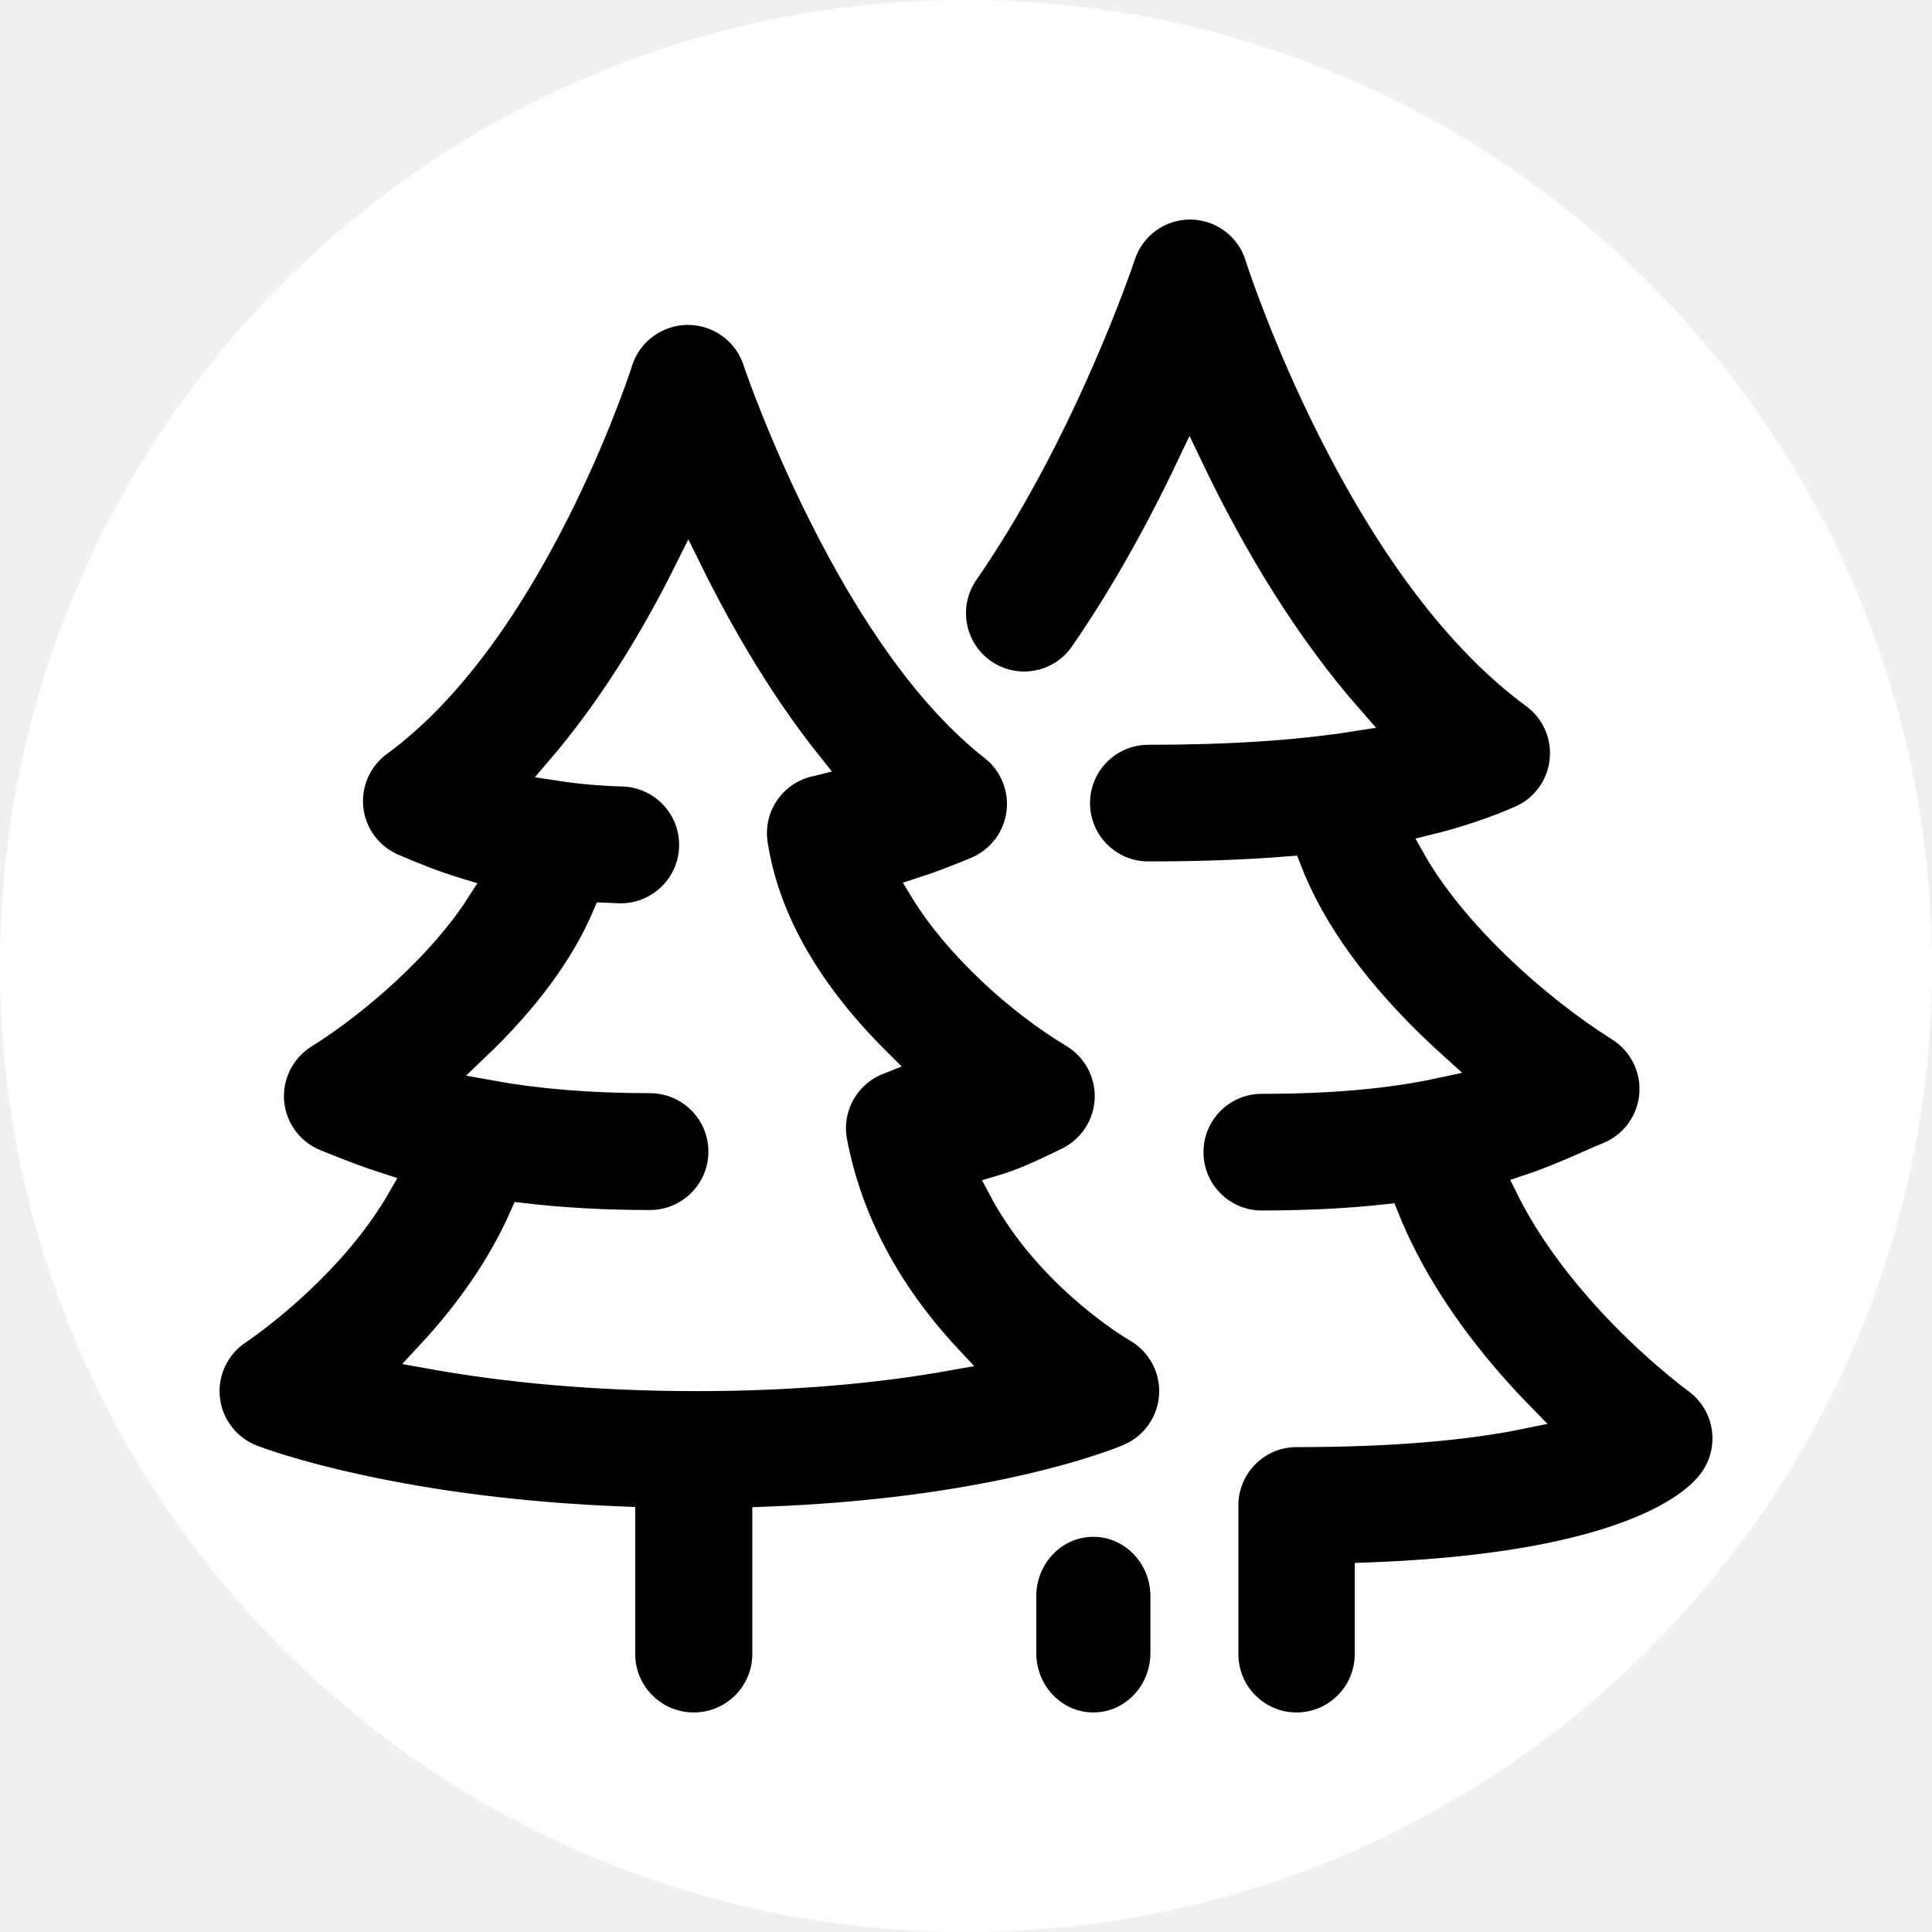
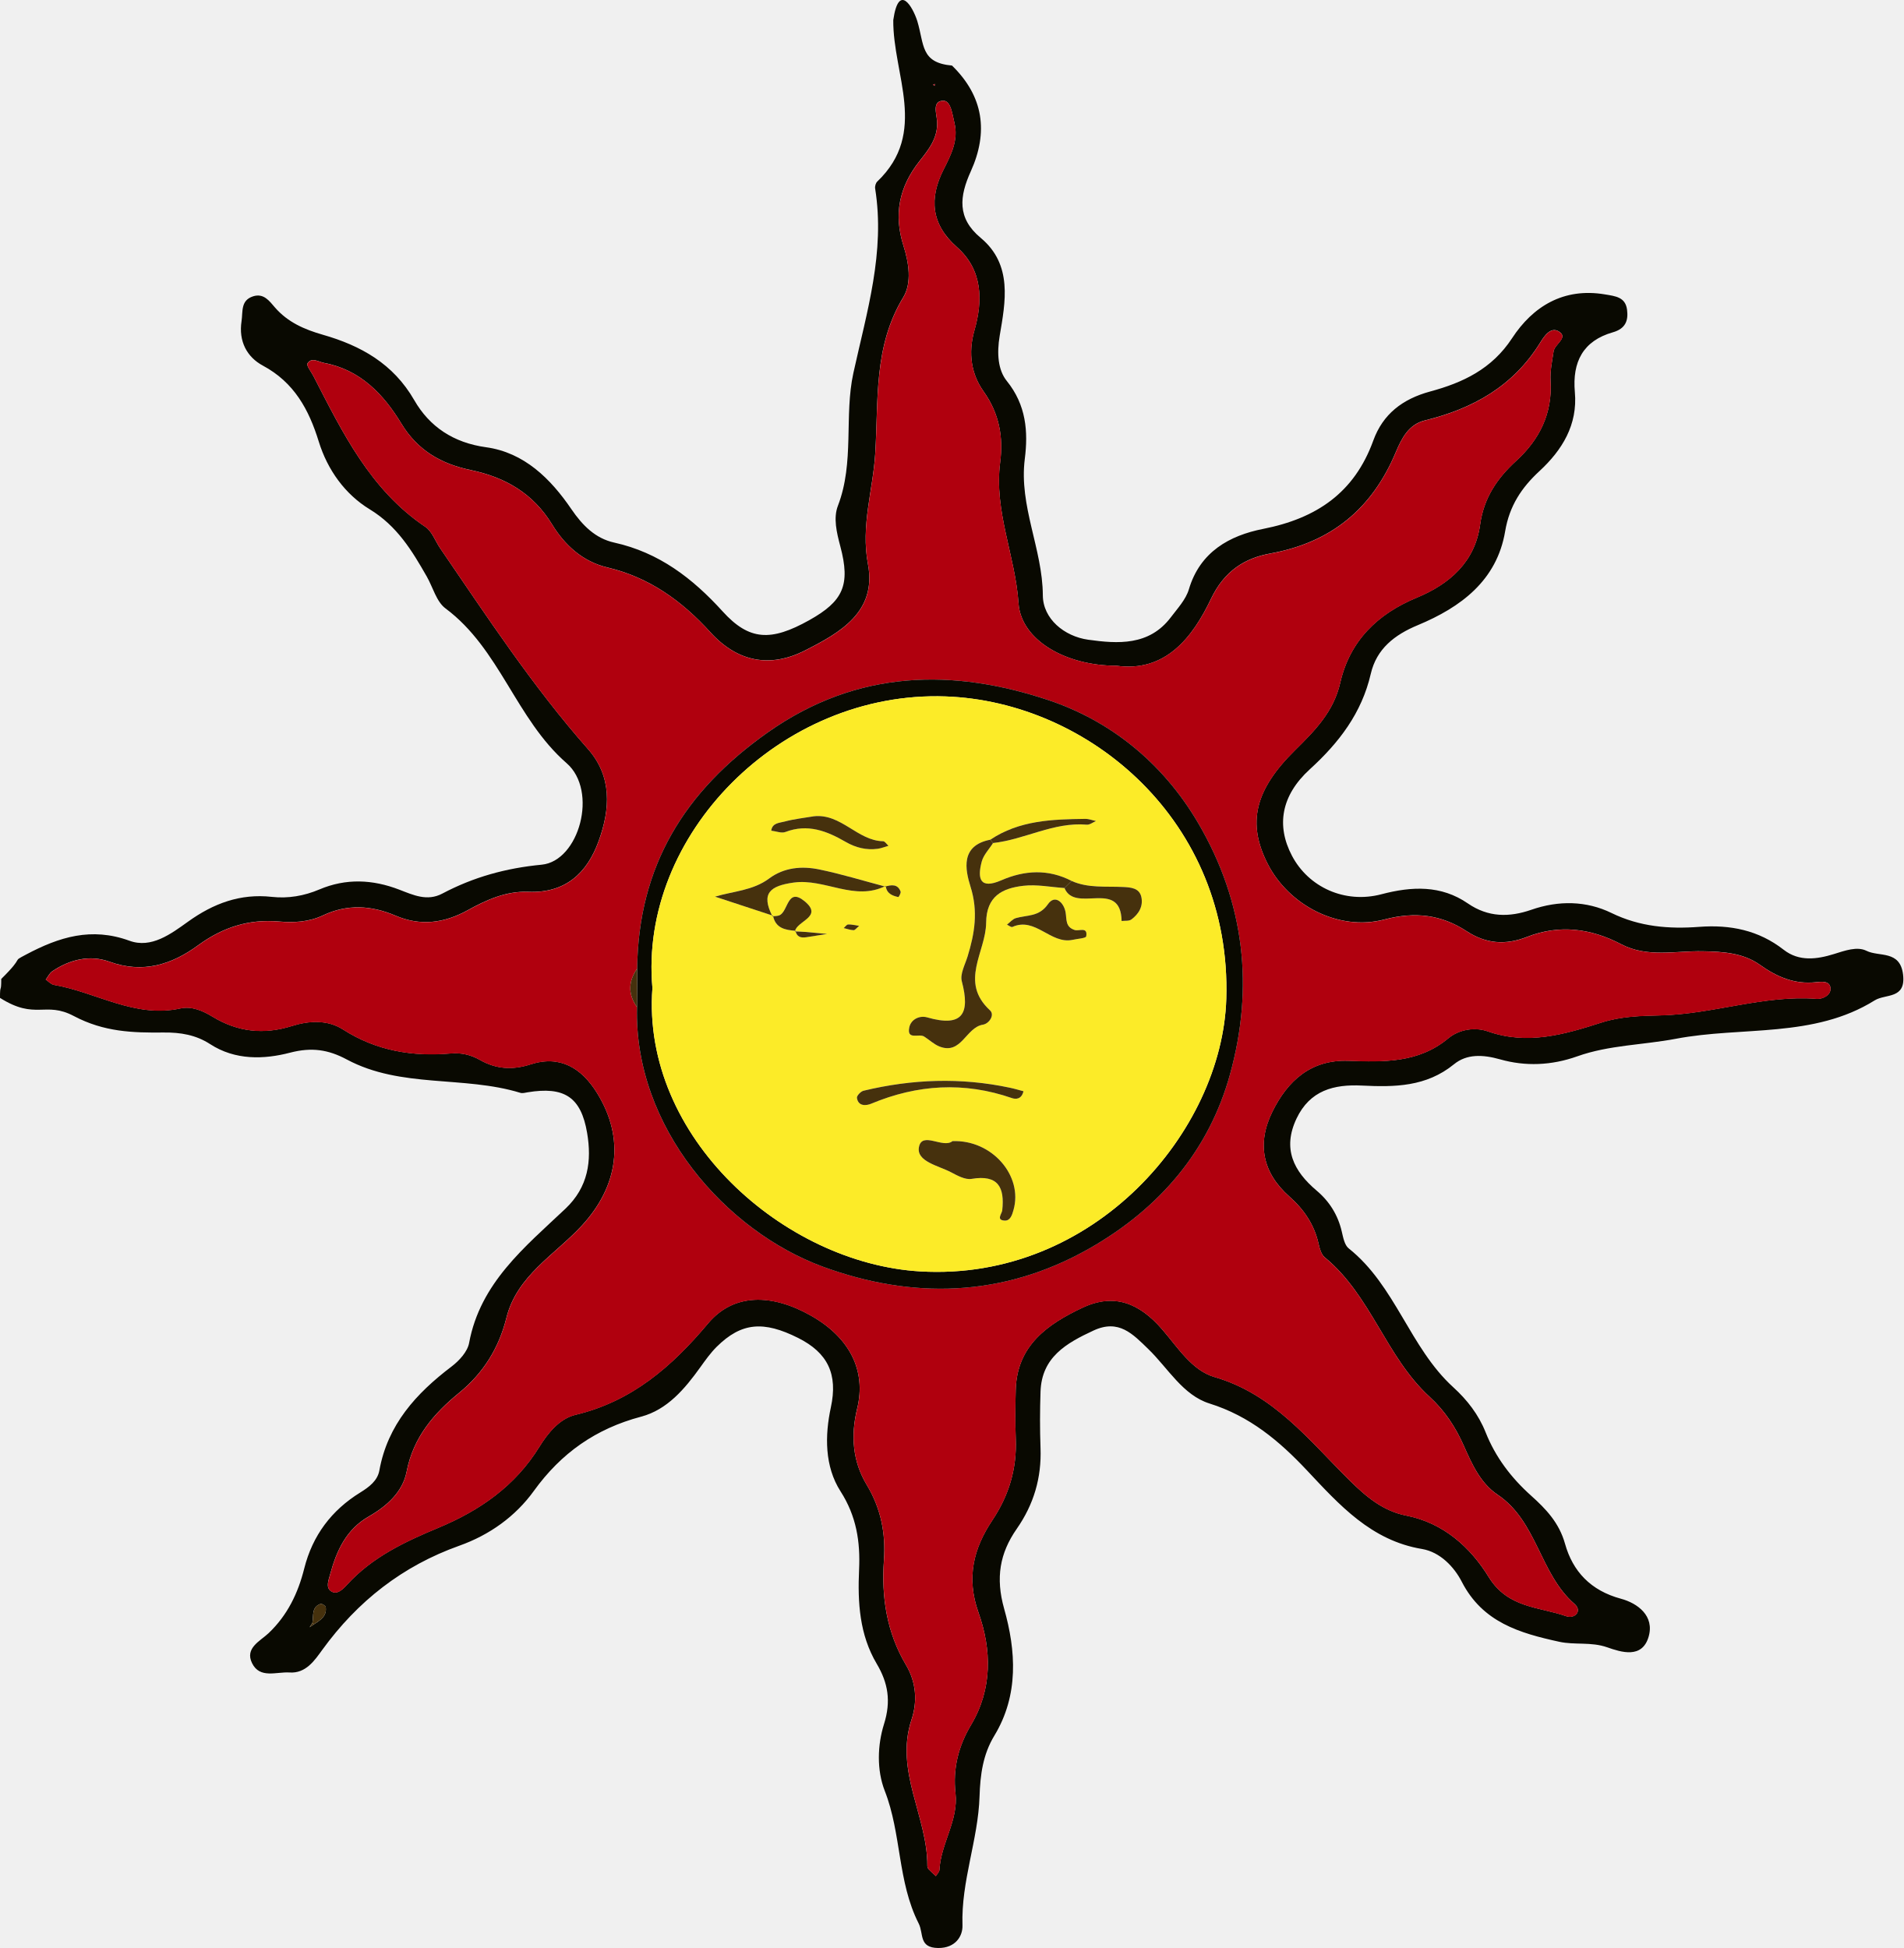
- <svg xmlns="http://www.w3.org/2000/svg" width="220px" height="220px" viewBox="0 0 220 220" version="1.1">
-   <style>
-         path {
-             fill: #000;
-         }
- 
-         @media (prefers-color-scheme: light) {
-             path {
-                 fill: #000;
-             }
-         }
- 
- 
-         @media (prefers-color-scheme: dark) {
-             path {
-                 fill: #f1f1f1 !important;
-             }
- 
-             #forest-black,
-             #Oval {
-                 fill: #222 !important;
-                 stroke: #222 !important;
-             }
-         }
- 
-     </style>
-   <g id="Page-1" stroke="none" stroke-width="1" fill="none" fill-rule="evenodd">
-     <g id="forest-black" transform="translate(25, 25)" stroke="#FFFFFF">
-       <circle id="Oval" stroke-width="50" fill="#FFFFFF" cx="85" cy="85" r="85" />
-       <path d="M99.5,148.5 C103.933,148.5 107.5,152.221 107.5,156.78 L107.5,163.22 C107.5,167.779 103.933,171.5 99.5,171.5 C95.067,171.5 91.5,167.779 91.5,163.22 L91.5,156.78 C91.5,152.221 95.067,148.5 99.5,148.5 Z" id="Path" stroke-width="3" fill-rule="nonzero" />
-       <path d="M62.167,148.071 L62.167,163.347 C62.167,167.851 58.51,171.5 54,171.5 C49.49,171.5 45.833,167.851 45.833,163.347 L45.833,148.048 C34.403,147.594 24.275,146.259 15.523,144.333 C12.272,143.618 9.426,142.866 6.993,142.118 C5.453,141.645 4.343,141.257 3.687,141 C0.842,139.887 -1.142,137.282 -1.457,134.248 C-1.771,131.213 -0.361,128.258 2.192,126.589 C2.256,126.548 2.452,126.413 2.697,126.24 C3.102,125.952 3.562,125.614 4.069,125.228 C5.51,124.129 7.034,122.862 8.572,121.447 C12.432,117.897 15.708,114.047 18.025,110.012 C16.068,109.384 14.369,108.744 11.969,107.781 C11.425,107.563 11.261,107.498 11.025,107.406 C8.15,106.283 6.155,103.638 5.869,100.569 C5.582,97.5 7.054,94.532 9.67,92.901 C15.826,89.04 23.102,82.561 27.027,76.435 C24.581,75.688 22.545,74.895 19.778,73.709 C17.085,72.555 15.218,70.048 14.886,67.141 C14.553,64.234 15.808,61.372 18.171,59.642 C25.806,54.055 32.582,44.759 38.374,33.266 C40.42,29.208 42.197,25.156 43.697,21.301 C44.606,18.966 45.263,17.09 45.542,16.206 C46.606,12.83 49.732,10.524 53.286,10.5 C53.309,10.5 53.309,10.5 53.332,10.5 C56.856,10.5 59.983,12.754 61.087,16.093 C61.386,16.993 62.079,18.904 63.023,21.279 C64.581,25.199 66.398,29.316 68.457,33.438 C74.287,45.106 80.884,54.525 88.044,60.138 C90.326,61.928 91.485,64.792 91.09,67.662 C90.694,70.532 88.802,72.976 86.121,74.084 C83.725,75.073 81.854,75.789 80.08,76.36 C83.994,82.798 91.157,89.213 97.181,92.811 C99.749,94.344 101.276,97.159 101.154,100.141 C101.033,103.127 99.291,105.807 96.611,107.126 C93.345,108.734 91.303,109.633 89.004,110.317 C91.255,114.569 94.444,118.382 98.207,121.712 C99.699,123.033 101.177,124.182 102.573,125.153 C103.064,125.494 103.509,125.789 103.901,126.036 C104.136,126.184 104.322,126.296 104.381,126.33 L104.383,126.331 C107.067,127.861 108.655,130.772 108.488,133.855 C108.319,136.935 106.423,139.657 103.588,140.887 C102.972,141.155 101.923,141.556 100.456,142.044 C98.143,142.814 95.408,143.587 92.254,144.319 C83.764,146.29 73.732,147.642 62.167,148.071 Z M82.957,129.573 C76.399,122.534 71.751,114.333 69.976,104.993 C69.506,102.522 70.205,99.974 71.869,98.087 C72.736,97.104 73.808,96.358 74.993,95.89 C67.431,88.394 62.31,80.083 60.928,71.117 C60.546,68.645 61.323,66.135 63.035,64.308 C64.139,63.129 65.555,62.319 67.091,61.95 C62.01,55.577 57.434,48.032 53.377,39.801 C49.177,48.249 44.324,55.965 38.801,62.434 C41.026,62.774 43.385,62.987 45.899,63.058 C50.407,63.187 53.958,66.939 53.829,71.441 C53.7,75.946 49.945,79.489 45.433,79.357 C44.935,79.343 44.437,79.323 43.939,79.3 C41.478,85.072 37.222,90.84 31.238,96.54 C36.334,97.472 42.175,97.981 48.999,97.981 C53.509,97.981 57.166,101.63 57.166,106.134 C57.166,110.637 53.509,114.287 48.999,114.287 C43.796,114.287 38.989,114.012 34.527,113.491 C32.032,119.151 28.321,124.453 23.763,129.339 C32.683,130.956 42.901,131.91 54.333,131.91 C65.185,131.91 74.73,131.048 82.957,129.573 Z" id="Shape" stroke-width="3" fill-rule="nonzero" />
-       <path d="M130.765,154.422 L130.765,163.359 C130.765,167.855 127.129,171.5 122.641,171.5 C118.153,171.5 114.517,167.855 114.517,163.359 L114.517,146.426 C114.517,141.931 118.153,138.285 122.641,138.285 C133.477,138.285 141.904,137.524 148.223,136.224 C147.056,135.031 145.915,133.8 144.807,132.533 C139.392,126.339 135.374,120.009 132.816,113.633 C128.538,114.097 123.846,114.339 118.666,114.339 C114.179,114.339 110.542,110.694 110.542,106.199 C110.542,101.704 114.179,98.058 118.666,98.058 C126.698,98.058 133.067,97.446 138.321,96.315 C137.899,95.933 137.48,95.548 137.065,95.16 C129.58,88.153 124.428,81.072 121.708,74.018 C116.938,74.396 111.642,74.592 105.749,74.592 C101.261,74.592 97.625,70.947 97.625,66.451 C97.625,61.956 101.261,58.311 105.749,58.311 C115.105,58.311 122.679,57.775 128.767,56.815 C121.714,48.786 115.618,38.937 110.456,28.125 C106.84,35.734 102.786,42.964 98.307,49.455 C95.754,53.153 90.691,54.078 87.001,51.518 C83.313,48.96 82.392,43.891 84.942,40.195 C89.877,33.044 94.277,24.765 98.081,16.076 C99.418,13.021 100.586,10.129 101.577,7.492 C102.177,5.896 102.616,4.649 102.799,4.091 C103.897,0.754 107.008,-1.5 110.514,-1.5 C110.527,-1.5 110.527,-1.5 110.54,-1.5 C110.552,-1.5 110.552,-1.5 110.576,-1.5 C114.106,-1.473 117.214,0.834 118.267,4.207 C118.588,5.231 119.338,7.381 120.378,10.064 C122.094,14.494 124.129,19.15 126.472,23.816 C133.113,37.039 140.892,47.747 149.683,54.209 C152.033,55.937 153.279,58.793 152.949,61.695 C152.619,64.596 150.763,67.099 148.084,68.252 C145.093,69.54 142.047,70.587 138.455,71.475 C142.755,79.08 151.69,87.262 159.389,92.109 C161.986,93.745 163.445,96.708 163.157,99.767 C162.87,102.827 160.889,105.466 158.035,106.586 C157.59,106.76 157.154,106.95 156.075,107.43 C153.216,108.704 151.331,109.482 149.08,110.233 C150.954,114.023 153.61,117.894 157.028,121.803 C159.459,124.582 162.059,127.124 164.655,129.371 C165.565,130.16 166.41,130.855 167.168,131.451 C167.434,131.659 167.67,131.841 167.873,131.994 C167.995,132.086 168.079,132.148 168.119,132.177 C169.917,133.475 171.111,135.454 171.42,137.651 C171.729,139.85 171.132,142.082 169.764,143.824 C167.941,146.145 164.385,148.442 158.557,150.347 C151.552,152.636 142.236,153.997 130.765,154.422 Z" id="Path" stroke-width="3" fill-rule="nonzero" />
+ <svg xmlns="http://www.w3.org/2000/svg" version="1.1" id="sun" x="0px" y="0px" width="252.726px" height="258.71px" viewBox="182.374 266.336 252.726 258.71" enable-background="new 182.374 266.336 252.726 258.71" xml:space="preserve">
+   <g id="图层_1_1_">
+     <g>
+       <path fill="#090901" d="M182.54,396.347c3.278-3.229,1.229-2.139,3.278-3.229c4.415-2.351,8.703-3.683,13.747-1.843    c2.898,1.061,5.513-0.912,7.769-2.529c3.383-2.43,6.944-3.762,11.125-3.299c2.188,0.242,4.297-0.127,6.319-0.983    c3.539-1.501,7.062-1.337,10.6,0.021c1.852,0.711,3.709,1.597,5.729,0.525c4.136-2.188,8.43-3.379,13.189-3.836    c4.977-0.479,7.537-9.797,3.313-13.482c-6.757-5.892-8.846-15.166-16.078-20.551c-1.21-0.897-1.672-2.803-2.49-4.236    c-1.966-3.446-3.938-6.713-7.586-8.936c-3.258-1.984-5.593-5.225-6.756-8.99c-1.313-4.254-3.261-7.851-7.414-10.082    c-2.136-1.146-3.244-3.242-2.84-5.896c0.195-1.288-0.146-2.771,1.542-3.312c1.415-0.451,2.167,0.644,2.893,1.479    c1.712,1.969,3.905,2.92,6.357,3.624c5.046,1.444,9.354,3.842,12.142,8.69c2.024,3.522,5.2,5.654,9.524,6.25    c5.074,0.697,8.582,4.183,11.327,8.209c1.497,2.195,3.198,3.901,5.699,4.455c5.942,1.313,10.398,4.732,14.399,9.143    c3.527,3.887,6.408,4.008,11.493,1.166c4.509-2.521,5.502-4.668,4.127-9.826c-0.488-1.83-0.943-3.754-0.313-5.384    c2.217-5.767,0.803-11.94,2.05-17.619c1.789-8.142,4.241-16.044,2.89-24.503c-0.047-0.294,0.078-0.742,0.29-0.934    c6.803-6.508,2.053-14.176,2.117-21.439c0.728-5.042,2.603-1.708,3.186,0.125c0.949,3.141,0.417,5.542,4.612,5.918    c4.205,4.098,4.845,8.85,2.495,14.047c-1.49,3.297-1.87,6.189,1.309,8.832c4.293,3.566,3.281,8.563,2.528,13.006    c-0.401,2.383-0.216,4.567,0.942,6.002c2.586,3.2,2.849,6.739,2.391,10.358c-0.793,6.272,2.362,11.937,2.396,18.116    c0.017,3.121,2.851,5.447,6.017,5.891c3.93,0.549,8.096,0.826,10.965-2.961c0.897-1.186,2.007-2.371,2.411-3.736    c1.479-4.99,5.423-7.146,9.853-8.019c7.087-1.396,12.117-4.795,14.63-11.729c1.271-3.51,3.869-5.521,7.557-6.521    c4.308-1.165,8.177-2.958,10.874-7.08c2.756-4.212,6.828-6.741,12.327-5.815c1.406,0.236,2.727,0.358,2.938,2.043    c0.185,1.43-0.2,2.512-1.882,2.99c-3.965,1.131-5.405,3.938-5.049,7.943c0.388,4.333-1.663,7.682-4.705,10.496    c-2.374,2.195-3.98,4.607-4.549,7.982c-1.098,6.551-5.887,10.096-11.611,12.479c-3.085,1.281-5.471,3.15-6.232,6.456    c-1.208,5.226-4.218,9.144-8.102,12.687c-3.818,3.488-4.458,7.484-2.368,11.467c2.202,4.198,7.031,6.403,11.885,5.123    c4.037-1.063,7.918-1.228,11.465,1.213c2.727,1.877,5.523,1.857,8.433,0.85c3.633-1.264,7.311-1.203,10.656,0.429    c3.771,1.839,7.636,2.138,11.627,1.839c4.138-0.311,7.896,0.439,11.229,3.041c2.045,1.598,4.423,1.264,6.642,0.578    c1.479-0.457,3.104-1.063,4.354-0.438c1.67,0.837,4.456-0.127,4.854,3.146c0.403,3.313-2.324,2.537-3.761,3.433    c-8.12,5.065-17.609,3.426-26.412,5.104c-4.314,0.82-8.874,0.829-13.08,2.328c-3.446,1.229-6.912,1.353-10.252,0.403    c-2.315-0.653-4.435-0.728-6.122,0.652c-3.688,3.006-7.89,3.043-12.222,2.83c-3.731-0.185-6.908,0.639-8.684,4.379    c-1.896,3.998-0.4,6.979,2.672,9.574c1.694,1.432,2.82,3.227,3.329,5.414c0.188,0.791,0.366,1.813,0.924,2.256    c6.225,4.957,8.1,13.168,13.872,18.43c1.872,1.707,3.368,3.633,4.313,6.008c1.31,3.299,3.396,6.039,6.048,8.414    c1.956,1.754,3.711,3.588,4.488,6.367c1.027,3.684,3.417,6.23,7.427,7.311c2.206,0.594,4.496,2.27,3.67,5.066    c-0.866,2.936-3.65,2.029-5.491,1.385c-2.156-0.756-4.299-0.279-6.387-0.74c-5.223-1.146-10.154-2.564-12.93-7.977    c-0.994-1.938-2.86-3.938-5.277-4.342c-6.758-1.125-10.966-5.854-15.274-10.438c-3.676-3.91-7.6-7.209-12.927-8.879    c-3.546-1.107-5.511-4.684-8.119-7.215c-2.09-2.029-3.936-4.037-7.296-2.48c-3.618,1.682-6.88,3.539-7.035,8.113    c-0.084,2.496-0.091,5.002,0,7.496c0.146,3.951-0.894,7.48-3.164,10.736c-2.241,3.217-2.826,6.49-1.666,10.604    c1.57,5.564,1.97,11.461-1.302,16.855c-1.508,2.486-1.875,5.168-1.966,8.08c-0.18,5.75-2.459,11.246-2.265,17.111    c0.047,1.412-0.91,3.031-3.227,3.01c-2.607-0.029-1.898-1.9-2.592-3.264c-2.821-5.559-2.266-11.902-4.5-17.604    c-1.084-2.77-0.969-6.102-0.1-8.867c0.957-3.049,0.541-5.463-0.963-8.004c-2.303-3.885-2.545-8.16-2.346-12.529    c0.168-3.68-0.343-7.076-2.463-10.381c-2.122-3.309-2.091-7.408-1.285-11.152c0.951-4.418-0.405-7.24-4.339-9.217    c-4.591-2.301-7.529-2.084-10.825,1.176c-0.814,0.813-1.496,1.771-2.169,2.711c-2.06,2.873-4.391,5.646-7.859,6.564    c-6.014,1.596-10.608,4.822-14.243,9.861c-2.451,3.396-5.881,5.848-9.9,7.279c-7.54,2.688-13.512,7.369-18.206,13.846    c-1.007,1.389-2.176,3.139-4.336,2.99c-1.726-0.117-3.935,0.867-4.971-1.229c-1-2.021,1.087-2.945,2.188-3.99    c2.515-2.387,3.914-5.322,4.732-8.58c1.104-4.402,3.625-7.746,7.443-10.104c1.19-0.734,2.293-1.572,2.536-2.928    c1.1-6.088,4.874-10.223,9.582-13.799c1.013-0.768,2.119-1.971,2.333-3.129c1.479-7.984,7.396-12.736,12.784-17.828    c3.055-2.887,3.51-6.377,2.888-10.063c-0.813-4.818-3.072-6.192-7.887-5.406c-0.327,0.056-0.69,0.164-0.986,0.072    c-7.521-2.307-15.833-0.572-23.034-4.425c-2.449-1.312-4.657-1.657-7.534-0.907c-3.463,0.904-7.289,1.03-10.621-1.138    c-1.894-1.229-3.936-1.563-6.167-1.54c-4.085,0.044-7.911-0.063-11.923-2.186c-3.827-2.021-5.058,0.588-9.808-2.412    C182.371,396.881,182.54,398.345,182.54,396.347z M224.056,482.056c0.85-0.539,1.735-1.074,1.569-2.275    c-0.022-0.186-0.515-0.498-0.684-0.438c-1.243,0.428-0.908,1.592-1.089,2.514c-0.124,0.199-0.247,0.396-0.371,0.596    C223.676,482.317,223.866,482.187,224.056,482.056z M330.577,354.747c-6.641,0.01-12.631-3.364-12.968-8.32    c-0.429-6.302-3.273-12.22-2.438-18.676c0.432-3.322-0.079-6.458-2.211-9.452c-1.582-2.221-2.086-5.013-1.206-8.085    c1.116-3.912,1.146-8.008-2.343-11.082c-3.405-3.005-3.699-6.451-1.735-10.313c0.991-1.945,1.979-3.916,1.422-6.18    c-0.271-1.095-0.461-2.918-1.455-2.924c-1.538-0.008-0.916,1.748-0.849,2.678c0.158,2.26-1.144,3.832-2.347,5.356    c-2.694,3.419-3.433,7.06-2.114,11.222c0.713,2.252,1.136,4.93-0.029,6.848c-3.979,6.549-3.271,13.693-3.723,20.816    c-0.313,4.862-1.924,9.521-0.962,14.623c1.196,6.342-3.716,9.112-8.377,11.471c-4.624,2.345-8.954,1.524-12.536-2.42    c-3.806-4.188-8.132-7.302-13.696-8.617c-3.271-0.771-5.654-2.973-7.316-5.691c-2.545-4.164-6.235-6.282-10.836-7.245    c-3.876-0.813-7.013-2.575-9.194-6.172c-2.352-3.877-5.436-7.147-10.252-8.049c-0.771-0.146-1.654-0.808-2.213,0.063    c-0.178,0.277,0.498,1.109,0.793,1.686c3.855,7.484,7.531,15.089,14.862,20.025c0.893,0.604,1.313,1.894,1.974,2.854    c6.231,9.104,12.278,18.339,19.608,26.643c3.241,3.672,2.962,7.982,1.427,12.221c-1.548,4.277-4.416,6.945-9.359,6.746    c-2.908-0.114-5.547,1.067-8.021,2.44c-3.122,1.729-6.282,2.138-9.575,0.731c-3.229-1.377-6.438-1.563-9.646-0.043    c-1.889,0.896-3.885,0.986-5.872,0.814c-4.019-0.346-7.475,0.789-10.729,3.17c-3.487,2.553-7.31,3.774-11.733,2.174    c-2.63-0.951-5.275-0.31-7.612,1.265c-0.372,0.25-0.585,0.733-0.872,1.108c0.366,0.242,0.707,0.635,1.103,0.703    c5.604,0.963,10.726,4.45,16.777,3.125c1.501-0.328,2.965,0.305,4.275,1.1c3.324,2.021,6.781,2.414,10.529,1.234    c2.253-0.709,4.726-0.861,6.791,0.463c4.421,2.834,9.207,3.625,14.319,3.18c1.353-0.117,2.655,0.18,3.847,0.857    c2.15,1.229,4.323,1.373,6.721,0.6c3.941-1.273,6.782,0.486,8.824,3.773c3.772,6.067,2.85,12.408-2.05,17.688    c-3.563,3.848-8.569,6.582-9.966,12.191c-1,4.018-3.06,7.334-6.261,9.949c-3.404,2.777-6.104,5.922-6.993,10.498    c-0.521,2.68-2.615,4.564-5.021,5.939c-2.979,1.701-4.274,4.521-5.125,7.664c-0.223,0.824-0.632,1.797,0.145,2.283    c0.776,0.49,1.54-0.273,2.099-0.887c3.337-3.664,7.672-5.705,12.14-7.566c5.484-2.287,10.17-5.525,13.39-10.74    c1.104-1.791,2.669-3.744,4.782-4.25c7.498-1.791,12.784-6.379,17.621-12.141c3.395-4.043,8.479-3.979,13.692-1.016    c5.075,2.885,7.346,7.252,6.104,12.326c-0.878,3.596-0.6,7.025,1.26,10.111c1.9,3.154,2.541,6.461,2.292,10.02    c-0.345,4.932,0.374,9.615,2.935,13.93c1.362,2.303,1.526,4.846,0.729,7.25c-2.268,6.842,2.14,12.883,2.101,19.432    c-0.002,0.154,0.084,0.342,0.189,0.455c0.295,0.314,0.623,0.594,0.938,0.889c0.167-0.271,0.465-0.541,0.479-0.822    c0.179-3.508,2.54-6.551,2.132-10.188c-0.362-3.25,0.378-6.232,2.066-9.064c2.845-4.771,2.743-9.992,0.985-14.93    c-1.648-4.637-0.648-8.52,1.834-12.238c2.219-3.322,3.27-6.85,3.116-10.809c-0.082-2.164-0.06-4.334-0.005-6.498    c0.149-5.9,4.205-8.74,8.87-10.936c4.239-1.994,7.579-0.578,10.565,2.867c2.05,2.361,3.955,5.465,6.938,6.332    c7.894,2.285,12.596,8.438,17.994,13.768c2.186,2.156,4.421,4.041,7.502,4.645c4.943,0.973,8.52,4.232,10.927,8.146    c2.563,4.16,6.657,3.939,10.272,5.201c1.184,0.412,2.197-0.689,1.127-1.617c-4.622-4.012-4.941-10.971-10.219-14.514    c-2.279-1.531-3.397-4.063-4.483-6.506c-1.093-2.467-2.521-4.648-4.54-6.49c-5.788-5.291-7.768-13.467-13.917-18.518    c-0.461-0.379-0.678-1.158-0.82-1.797c-0.568-2.545-1.938-4.564-3.864-6.266c-3.604-3.182-4.351-7.062-2.276-11.273    c2.018-4.104,5.113-6.95,10.106-6.77c4.678,0.172,9.303,0.305,13.249-2.979c1.477-1.229,3.589-1.514,5.263-0.928    c5.265,1.848,10.169,0.404,15.079-1.17c2.59-0.832,5.201-0.895,7.871-0.957c6.955-0.16,13.663-2.731,20.713-2.195    c0.754,0.058,1.863-0.449,1.83-1.363c-0.04-1.073-1.222-0.923-1.933-0.846c-2.821,0.304-5.157-0.684-7.407-2.289    c-2.26-1.609-4.896-1.768-7.625-1.82c-3.612-0.072-7.354,0.882-10.819-0.932c-4.03-2.108-8.208-2.659-12.499-0.979    c-2.854,1.119-5.438,0.938-8.028-0.753c-3.362-2.194-6.822-2.628-10.914-1.558c-6.108,1.603-12.718-1.909-15.51-7.399    c-2.746-5.403-1.724-9.795,3.646-15.089c2.612-2.58,5.106-5.084,5.988-8.936c1.271-5.549,4.913-9.143,10.183-11.322    c4.334-1.797,7.718-4.73,8.396-9.699c0.483-3.529,2.251-6.141,4.79-8.462c3.091-2.826,4.821-6.284,4.561-10.621    c-0.079-1.298,0.208-2.629,0.405-3.933c0.143-0.912,1.823-1.733,0.873-2.504c-1.211-0.979-2.177,0.586-2.675,1.39    c-3.563,5.75-8.9,8.735-15.269,10.292c-2.188,0.533-3.107,2.386-3.896,4.254c-3.137,7.467-8.538,11.95-16.63,13.421    c-3.414,0.622-6.116,2.304-7.893,6.021C340.712,351.024,337.105,355.668,330.577,354.747z M306.247,277.591l0.229,0.146    l0.02-0.262L306.247,277.591z" />
+       <path fill="#B0000E" d="M330.577,354.747c6.528,0.921,10.132-3.725,12.598-8.873c1.773-3.716,4.479-5.398,7.893-6.021    c8.092-1.472,13.493-5.955,16.63-13.42c0.785-1.869,1.704-3.721,3.896-4.254c6.363-1.557,11.704-4.543,15.269-10.293    c0.498-0.804,1.464-2.369,2.675-1.389c0.95,0.771-0.73,1.592-0.873,2.503c-0.197,1.304-0.484,2.636-0.405,3.933    c0.264,4.338-1.47,7.795-4.561,10.621c-2.539,2.323-4.307,4.937-4.789,8.463c-0.682,4.969-4.063,7.902-8.396,9.698    c-5.27,2.183-8.91,5.775-10.184,11.323c-0.881,3.85-3.376,6.354-5.987,8.936c-5.368,5.293-6.394,9.688-3.646,15.088    c2.792,5.49,9.398,9.002,15.51,7.4c4.091-1.07,7.552-0.638,10.914,1.557c2.592,1.69,5.177,1.873,8.028,0.754    c4.291-1.684,8.469-1.133,12.499,0.978c3.467,1.813,7.207,0.856,10.818,0.933c2.729,0.055,5.365,0.211,7.625,1.82    c2.25,1.604,4.586,2.592,7.408,2.288c0.711-0.077,1.893-0.229,1.933,0.847c0.032,0.914-1.076,1.42-1.83,1.362    c-7.05-0.536-13.758,2.036-20.713,2.198c-2.67,0.063-5.282,0.125-7.871,0.955c-4.911,1.574-9.815,3.017-15.079,1.172    c-1.674-0.588-3.786-0.305-5.263,0.925c-3.946,3.282-8.571,3.147-13.249,2.979c-4.993-0.185-8.093,2.662-10.106,6.769    c-2.071,4.215-1.328,8.097,2.276,11.272c1.927,1.699,3.296,3.723,3.864,6.268c0.146,0.639,0.359,1.42,0.82,1.799    c6.149,5.049,8.129,13.223,13.917,18.514c2.019,1.844,3.447,4.027,4.54,6.492c1.086,2.443,2.204,4.973,4.483,6.504    c5.274,3.543,5.597,10.502,10.219,14.514c1.07,0.93,0.057,2.031-1.127,1.619c-3.615-1.262-7.712-1.043-10.272-5.201    c-2.407-3.914-5.98-7.176-10.927-8.146c-3.081-0.605-5.315-2.49-7.502-4.646c-5.399-5.33-10.104-11.479-17.994-13.768    c-2.984-0.867-4.892-3.967-6.938-6.332c-2.986-3.445-6.326-4.861-10.565-2.865c-4.665,2.193-8.721,5.031-8.87,10.936    c-0.055,2.164-0.077,4.336,0.005,6.496c0.15,3.961-0.897,7.484-3.116,10.809c-2.482,3.721-3.482,7.604-1.835,12.242    c1.759,4.934,1.857,10.15-0.984,14.926c-1.689,2.834-2.433,5.814-2.066,9.064c0.408,3.641-1.953,6.682-2.132,10.189    c-0.015,0.281-0.313,0.549-0.479,0.824c-0.314-0.295-0.645-0.576-0.938-0.891c-0.105-0.111-0.191-0.303-0.189-0.455    c0.039-6.549-4.366-12.592-2.101-19.434c0.796-2.402,0.633-4.947-0.729-7.248c-2.561-4.313-3.277-9-2.935-13.93    c0.249-3.561-0.392-6.863-2.293-10.021c-1.857-3.086-2.138-6.518-1.26-10.107c1.24-5.078-1.027-9.445-6.104-12.328    c-5.214-2.963-10.3-3.029-13.692,1.016c-4.835,5.76-10.122,10.352-17.621,12.141c-2.113,0.508-3.679,2.461-4.781,4.25    c-3.22,5.215-7.903,8.451-13.39,10.738c-4.468,1.861-8.804,3.902-12.141,7.566c-0.559,0.613-1.318,1.377-2.099,0.887    c-0.774-0.486-0.364-1.459-0.145-2.283c0.851-3.143,2.146-5.963,5.125-7.664c2.407-1.375,4.501-3.262,5.021-5.939    c0.89-4.576,3.59-7.719,6.994-10.498c3.201-2.615,5.26-5.934,6.26-9.949c1.396-5.607,6.402-8.346,9.966-12.189    c4.897-5.279,5.822-11.619,2.05-17.688c-2.042-3.287-4.883-5.051-8.824-3.772c-2.396,0.772-4.568,0.628-6.721-0.601    c-1.189-0.682-2.494-0.979-3.847-0.857c-5.113,0.445-9.898-0.348-14.319-3.18c-2.064-1.323-4.538-1.172-6.791-0.463    c-3.748,1.182-7.205,0.783-10.529-1.233c-1.313-0.796-2.774-1.429-4.275-1.101c-6.054,1.324-11.174-2.164-16.777-3.125    c-0.396-0.066-0.734-0.461-1.103-0.703c0.287-0.375,0.5-0.859,0.872-1.109c2.337-1.572,4.981-2.213,7.612-1.264    c4.427,1.602,8.247,0.378,11.734-2.174c3.254-2.381,6.71-3.517,10.729-3.17c1.987,0.172,3.983,0.078,5.872-0.813    c3.207-1.521,6.415-1.334,9.646,0.043c3.294,1.401,6.453,0.997,9.575-0.733c2.478-1.373,5.114-2.557,8.021-2.439    c4.944,0.197,7.813-2.471,9.359-6.744c1.536-4.239,1.815-8.553-1.427-12.223c-7.33-8.305-13.377-17.539-19.608-26.644    c-0.657-0.96-1.081-2.249-1.974-2.853c-7.331-4.938-11.006-12.543-14.862-20.026c-0.295-0.573-0.972-1.405-0.793-1.687    c0.561-0.871,1.442-0.209,2.213-0.063c4.816,0.898,7.901,4.171,10.253,8.049c2.183,3.596,5.318,5.36,9.193,6.172    c4.602,0.963,8.291,3.082,10.836,7.246c1.662,2.719,4.049,4.918,7.316,5.692c5.564,1.313,9.893,4.427,13.696,8.616    c3.582,3.945,7.912,4.764,12.536,2.421c4.661-2.358,9.574-5.132,8.379-11.472c-0.964-5.103,0.647-9.762,0.96-14.625    c0.454-7.123-0.253-14.269,3.724-20.813c1.165-1.918,0.742-4.598,0.029-6.852c-1.316-4.162-0.58-7.803,2.114-11.221    c1.203-1.525,2.506-3.098,2.347-5.357c-0.067-0.93-0.689-2.686,0.849-2.678c0.994,0.006,1.188,1.832,1.455,2.924    c0.558,2.268-0.431,4.232-1.422,6.183c-1.963,3.856-1.67,7.306,1.736,10.312c3.484,3.072,3.461,7.17,2.342,11.082    c-0.881,3.071-0.376,5.863,1.206,8.084c2.132,2.996,2.643,6.131,2.211,9.451c-0.839,6.457,2.009,12.375,2.438,18.678    C317.946,351.383,323.937,354.757,330.577,354.747z M266.977,394.966c-1.188,1.704-1.238,3.412-0.021,5.125    c-0.432,15.922,11.784,29.758,24.703,34.479c11.687,4.271,23.748,4.162,35.326-2.41c9.468-5.373,15.949-13.126,18.715-23.164    c3.139-11.379,2.038-22.671-4.257-33.389c-4.739-8.066-11.758-13.582-19.826-16.277c-12.587-4.206-25.323-4.15-37.257,4.25    C273.208,371.433,267.142,381.383,266.977,394.966z" />
+       <path fill="#46310D" d="M223.856,481.854c0.181-0.924-0.154-2.088,1.089-2.516c0.168-0.061,0.658,0.256,0.684,0.438    c0.166,1.203-0.723,1.738-1.569,2.277L223.856,481.854z" />
+       <polygon fill="#B0000E" points="306.247,277.591 306.493,277.479 306.474,277.739   " />
+       <path fill="#46310D" d="M224.056,482.056c-0.19,0.131-0.383,0.264-0.571,0.395c0.124-0.195,0.247-0.396,0.371-0.596    L224.056,482.056z" />
+       <path fill="#090901" d="M266.977,394.966c0.166-13.583,6.229-23.533,17.384-31.386c11.934-8.401,24.67-8.457,37.257-4.25    c8.068,2.694,15.087,8.211,19.826,16.276c6.295,10.719,7.396,22.011,4.257,33.39c-2.766,10.038-9.247,17.79-18.715,23.165    c-11.578,6.57-23.642,6.684-35.326,2.41c-12.919-4.725-25.135-18.561-24.703-34.479    C266.963,398.383,266.97,396.674,266.977,394.966z M269.002,397.556c-1.477,19.799,17.485,36.563,35.543,37.631    c23.146,1.367,40.121-18.644,40.656-36.199c0.723-23.604-18.248-39.484-37.272-40.16    C286.018,358.045,267.167,377.274,269.002,397.556z" />
+       <path fill="#46310D" d="M266.977,394.966c-0.007,1.708-0.017,3.417-0.021,5.125C265.738,398.378,265.789,396.67,266.977,394.966z" />
+       <path fill="#FCEB28" d="M269.002,397.556c-1.835-20.281,17.019-39.51,38.926-38.729c19.024,0.675,37.995,16.556,37.272,40.161    c-0.535,17.558-17.512,37.566-40.659,36.199C286.488,434.118,267.526,417.354,269.002,397.556z M287.999,389.95    c0.151,0.818,0.71,0.97,1.423,0.857c0.928-0.145,1.853-0.293,2.774-0.438c-0.935-0.087-1.869-0.184-2.804-0.26    c-0.489-0.041-0.981-0.053-1.474-0.073c0.226-1.422,3.835-1.921,1.275-4.019c-2.277-1.865-2.146,1.293-3.294,1.855    c-0.279,0.137-0.638,0.109-0.96,0.16c-1.563-3.078-0.303-4.057,2.815-4.489c4.146-0.575,8.089,2.53,12.225,0.438    c0.104,1.002,0.847,1.313,1.671,1.485c0.054,0.011,0.371-0.545,0.299-0.735c-0.386-1.028-1.217-0.883-2.045-0.664    c-2.916-0.769-5.806-1.655-8.753-2.266c-2.312-0.479-4.672-0.271-6.646,1.2c-2.155,1.608-4.77,1.688-7.19,2.411    c2.564,0.845,5.133,1.688,7.7,2.533C285.343,389.61,286.624,389.851,287.999,389.95z M313.869,377.856    c-3.979,0.763-3.354,3.944-2.627,6.258c1.029,3.273,0.545,6.188-0.39,9.234c-0.337,1.094-1.026,2.342-0.771,3.313    c1.141,4.31,0.099,6.146-4.593,4.795c-1.021-0.295-2.157,0.267-2.379,1.313c-0.372,1.758,1.295,0.801,1.961,1.222    c0.692,0.438,1.313,1.047,2.059,1.336c2.911,1.131,3.482-2.548,5.761-2.907c0.812-0.13,1.599-1.286,0.93-1.902    c-4.111-3.793-0.543-7.746-0.511-11.629c0.03-3.559,2.172-4.59,4.949-4.914c1.78-0.207,3.636,0.178,5.457,0.297    c1.393,3.426,7.477-1.274,7.583,4.377c0.437-0.059,0.977,0.026,1.29-0.201c0.992-0.723,1.609-1.772,1.324-3.006    c-0.271-1.183-1.408-1.256-2.402-1.307c-2.305-0.117-4.65,0.184-6.853-0.803c-3.099-1.596-6.225-1.434-9.337-0.08    c-2.893,1.257-3.182-0.289-2.598-2.484c0.234-0.895,0.983-1.648,1.501-2.469c4.216-0.457,8.058-2.814,12.446-2.438    c0.392,0.033,0.813-0.313,1.226-0.483c-0.476-0.103-0.951-0.292-1.425-0.286C322.087,375.146,317.707,375.282,313.869,377.856z     M308.846,417.888c-1.254,1.027-4.069-1.361-4.458,0.816c-0.339,1.896,2.599,2.443,4.266,3.32    c0.845,0.443,1.884,1.021,2.727,0.879c3.531-0.596,4.404,1.109,4.071,4.184c-0.048,0.438-0.849,1.305,0.329,1.354    c0.756,0.033,0.986-0.783,1.163-1.402C318.235,422.507,314.109,417.685,308.846,417.888z M318.271,411.263    c-0.604-0.158-1.203-0.343-1.813-0.473c-6.512-1.387-12.989-1.146-19.435,0.404c-0.362,0.089-0.908,0.662-0.869,0.941    c0.164,1.164,1.258,1.041,1.883,0.78c6.155-2.567,12.358-2.942,18.7-0.748C317.241,412.345,318.012,412.349,318.271,411.263z     M290.422,374.747c-1.296,0.223-2.611,0.355-3.878,0.697c-0.667,0.182-1.629,0.158-1.769,1.207    c0.633,0.07,1.354,0.375,1.884,0.175c2.947-1.134,5.5-0.138,7.985,1.308c1.338,0.776,2.749,1.129,4.278,0.922    c0.479-0.063,0.943-0.26,1.418-0.396c-0.235-0.208-0.47-0.599-0.706-0.603C296.229,377.998,294.059,374.342,290.422,374.747z     M324.786,391.155c0.634-0.145,1.766-0.202,1.812-0.459c0.242-1.332-0.975-0.659-1.523-0.84c-1.274-0.418-1.045-1.402-1.216-2.361    c-0.241-1.352-1.43-2.385-2.336-1.075c-1.188,1.714-2.772,1.415-4.261,1.853c-0.44,0.131-0.789,0.57-1.182,0.869    c0.242,0.107,0.559,0.375,0.72,0.303C319.856,388.065,321.864,391.769,324.786,391.155z M296.453,389.3    c-0.579-0.084-1.023-0.208-1.466-0.188c-0.203,0.014-0.391,0.312-0.586,0.479c0.438,0.104,0.874,0.269,1.313,0.28    C295.91,389.877,296.115,389.575,296.453,389.3z" />
+       <path fill="#46310D" d="M323.717,384.272c-1.821-0.119-3.677-0.506-5.457-0.297c-2.777,0.322-4.919,1.354-4.949,4.914    c-0.032,3.883-3.604,7.834,0.511,11.627c0.669,0.617-0.118,1.773-0.93,1.903c-2.275,0.362-2.847,4.038-5.761,2.907    c-0.746-0.289-1.364-0.898-2.059-1.336c-0.666-0.422-2.333,0.535-1.961-1.221c0.222-1.051,1.355-1.609,2.379-1.314    c4.688,1.35,5.73-0.484,4.593-4.795c-0.256-0.973,0.437-2.221,0.771-3.313c0.935-3.047,1.419-5.963,0.39-9.236    c-0.727-2.313-1.353-5.494,2.627-6.256c0.124,0.146,0.243,0.291,0.356,0.441c-0.515,0.818-1.264,1.575-1.501,2.469    c-0.584,2.195-0.295,3.741,2.598,2.484c3.112-1.354,6.238-1.516,9.337,0.08C324.344,383.646,324.029,383.96,323.717,384.272z" />
+       <path fill="#46310D" d="M308.846,417.888c5.264-0.203,9.39,4.619,8.098,9.148c-0.177,0.619-0.407,1.439-1.163,1.402    c-1.178-0.051-0.377-0.916-0.329-1.354c0.333-3.07-0.54-4.775-4.071-4.184c-0.843,0.145-1.882-0.434-2.727-0.877    c-1.667-0.877-4.604-1.426-4.266-3.321C304.776,416.524,307.594,418.915,308.846,417.888z" />
+       <path fill="#46310D" d="M299.981,383.985c-4.136,2.095-8.078-1.014-12.225-0.438c-3.118,0.434-4.381,1.411-2.815,4.489    l0.072-0.086c-2.566-0.847-5.136-1.688-7.7-2.533c2.423-0.724,5.035-0.801,7.19-2.411c1.977-1.472,4.336-1.678,6.646-1.201    c2.948,0.609,5.838,1.5,8.753,2.27L299.981,383.985z" />
+       <path fill="#46310D" d="M318.271,411.263c-0.26,1.086-1.03,1.082-1.531,0.908c-6.342-2.195-12.545-1.82-18.7,0.748    c-0.625,0.262-1.719,0.385-1.883-0.779c-0.039-0.279,0.506-0.854,0.869-0.943c6.443-1.551,12.923-1.789,19.432-0.403    C317.068,410.92,317.67,411.104,318.271,411.263z" />
+       <path fill="#46310D" d="M290.422,374.747c3.64-0.405,5.81,3.251,9.215,3.313c0.236,0.004,0.47,0.395,0.706,0.603    c-0.475,0.136-0.938,0.329-1.418,0.396c-1.529,0.207-2.939-0.146-4.278-0.922c-2.485-1.441-5.038-2.439-7.985-1.308    c-0.528,0.2-1.25-0.104-1.884-0.175c0.14-1.049,1.102-1.025,1.769-1.207C287.808,375.104,289.125,374.97,290.422,374.747z" />
+       <path fill="#46310D" d="M324.786,391.155c-2.922,0.613-4.93-3.09-7.986-1.715c-0.161,0.072-0.478-0.191-0.72-0.303    c0.393-0.298,0.738-0.738,1.182-0.867c1.485-0.438,3.07-0.14,4.261-1.854c0.906-1.309,2.095-0.273,2.336,1.075    c0.171,0.959-0.062,1.944,1.216,2.36c0.553,0.183,1.769-0.488,1.523,0.842C326.552,390.951,325.42,391.008,324.786,391.155z" />
+       <path fill="#46310D" d="M324.659,383.333c2.199,0.984,4.548,0.686,6.853,0.803c0.994,0.051,2.132,0.125,2.402,1.307    c0.285,1.231-0.332,2.283-1.324,3.009c-0.313,0.228-0.854,0.144-1.29,0.198c-0.106-5.652-6.19-0.949-7.583-4.377    C324.029,383.96,324.344,383.646,324.659,383.333z" />
+       <path fill="#46310D" d="M313.869,377.856c3.838-2.574,8.215-2.711,12.604-2.766c0.474-0.006,0.949,0.188,1.425,0.286    c-0.409,0.171-0.834,0.519-1.226,0.483c-4.392-0.379-8.23,1.979-12.446,2.438C314.112,378.147,313.993,378.001,313.869,377.856z" />
+       <path fill="#46310D" d="M287.999,389.95c-1.375-0.102-2.656-0.342-2.983-1.999l-0.072,0.086c0.322-0.052,0.681-0.022,0.96-0.16    c1.146-0.563,1.017-3.724,3.294-1.856c2.561,2.099-1.052,2.598-1.275,4.02L287.999,389.95z" />
+       <path fill="#46310D" d="M287.921,390.038c0.49,0.021,0.982,0.031,1.474,0.072c0.936,0.078,1.87,0.174,2.804,0.261    c-0.925,0.146-1.849,0.295-2.774,0.438c-0.713,0.109-1.271-0.041-1.423-0.858L287.921,390.038z" />
+       <path fill="#46310D" d="M299.906,384.073c0.828-0.221,1.659-0.365,2.045,0.662c0.072,0.191-0.245,0.748-0.299,0.736    c-0.824-0.174-1.565-0.484-1.671-1.486L299.906,384.073z" />
+       <path fill="#46310D" d="M296.453,389.3c-0.338,0.271-0.543,0.577-0.739,0.572c-0.438-0.016-0.876-0.18-1.313-0.28    c0.195-0.168,0.383-0.466,0.586-0.479C295.427,389.092,295.875,389.216,296.453,389.3z" />
    </g>
  </g>
</svg>
